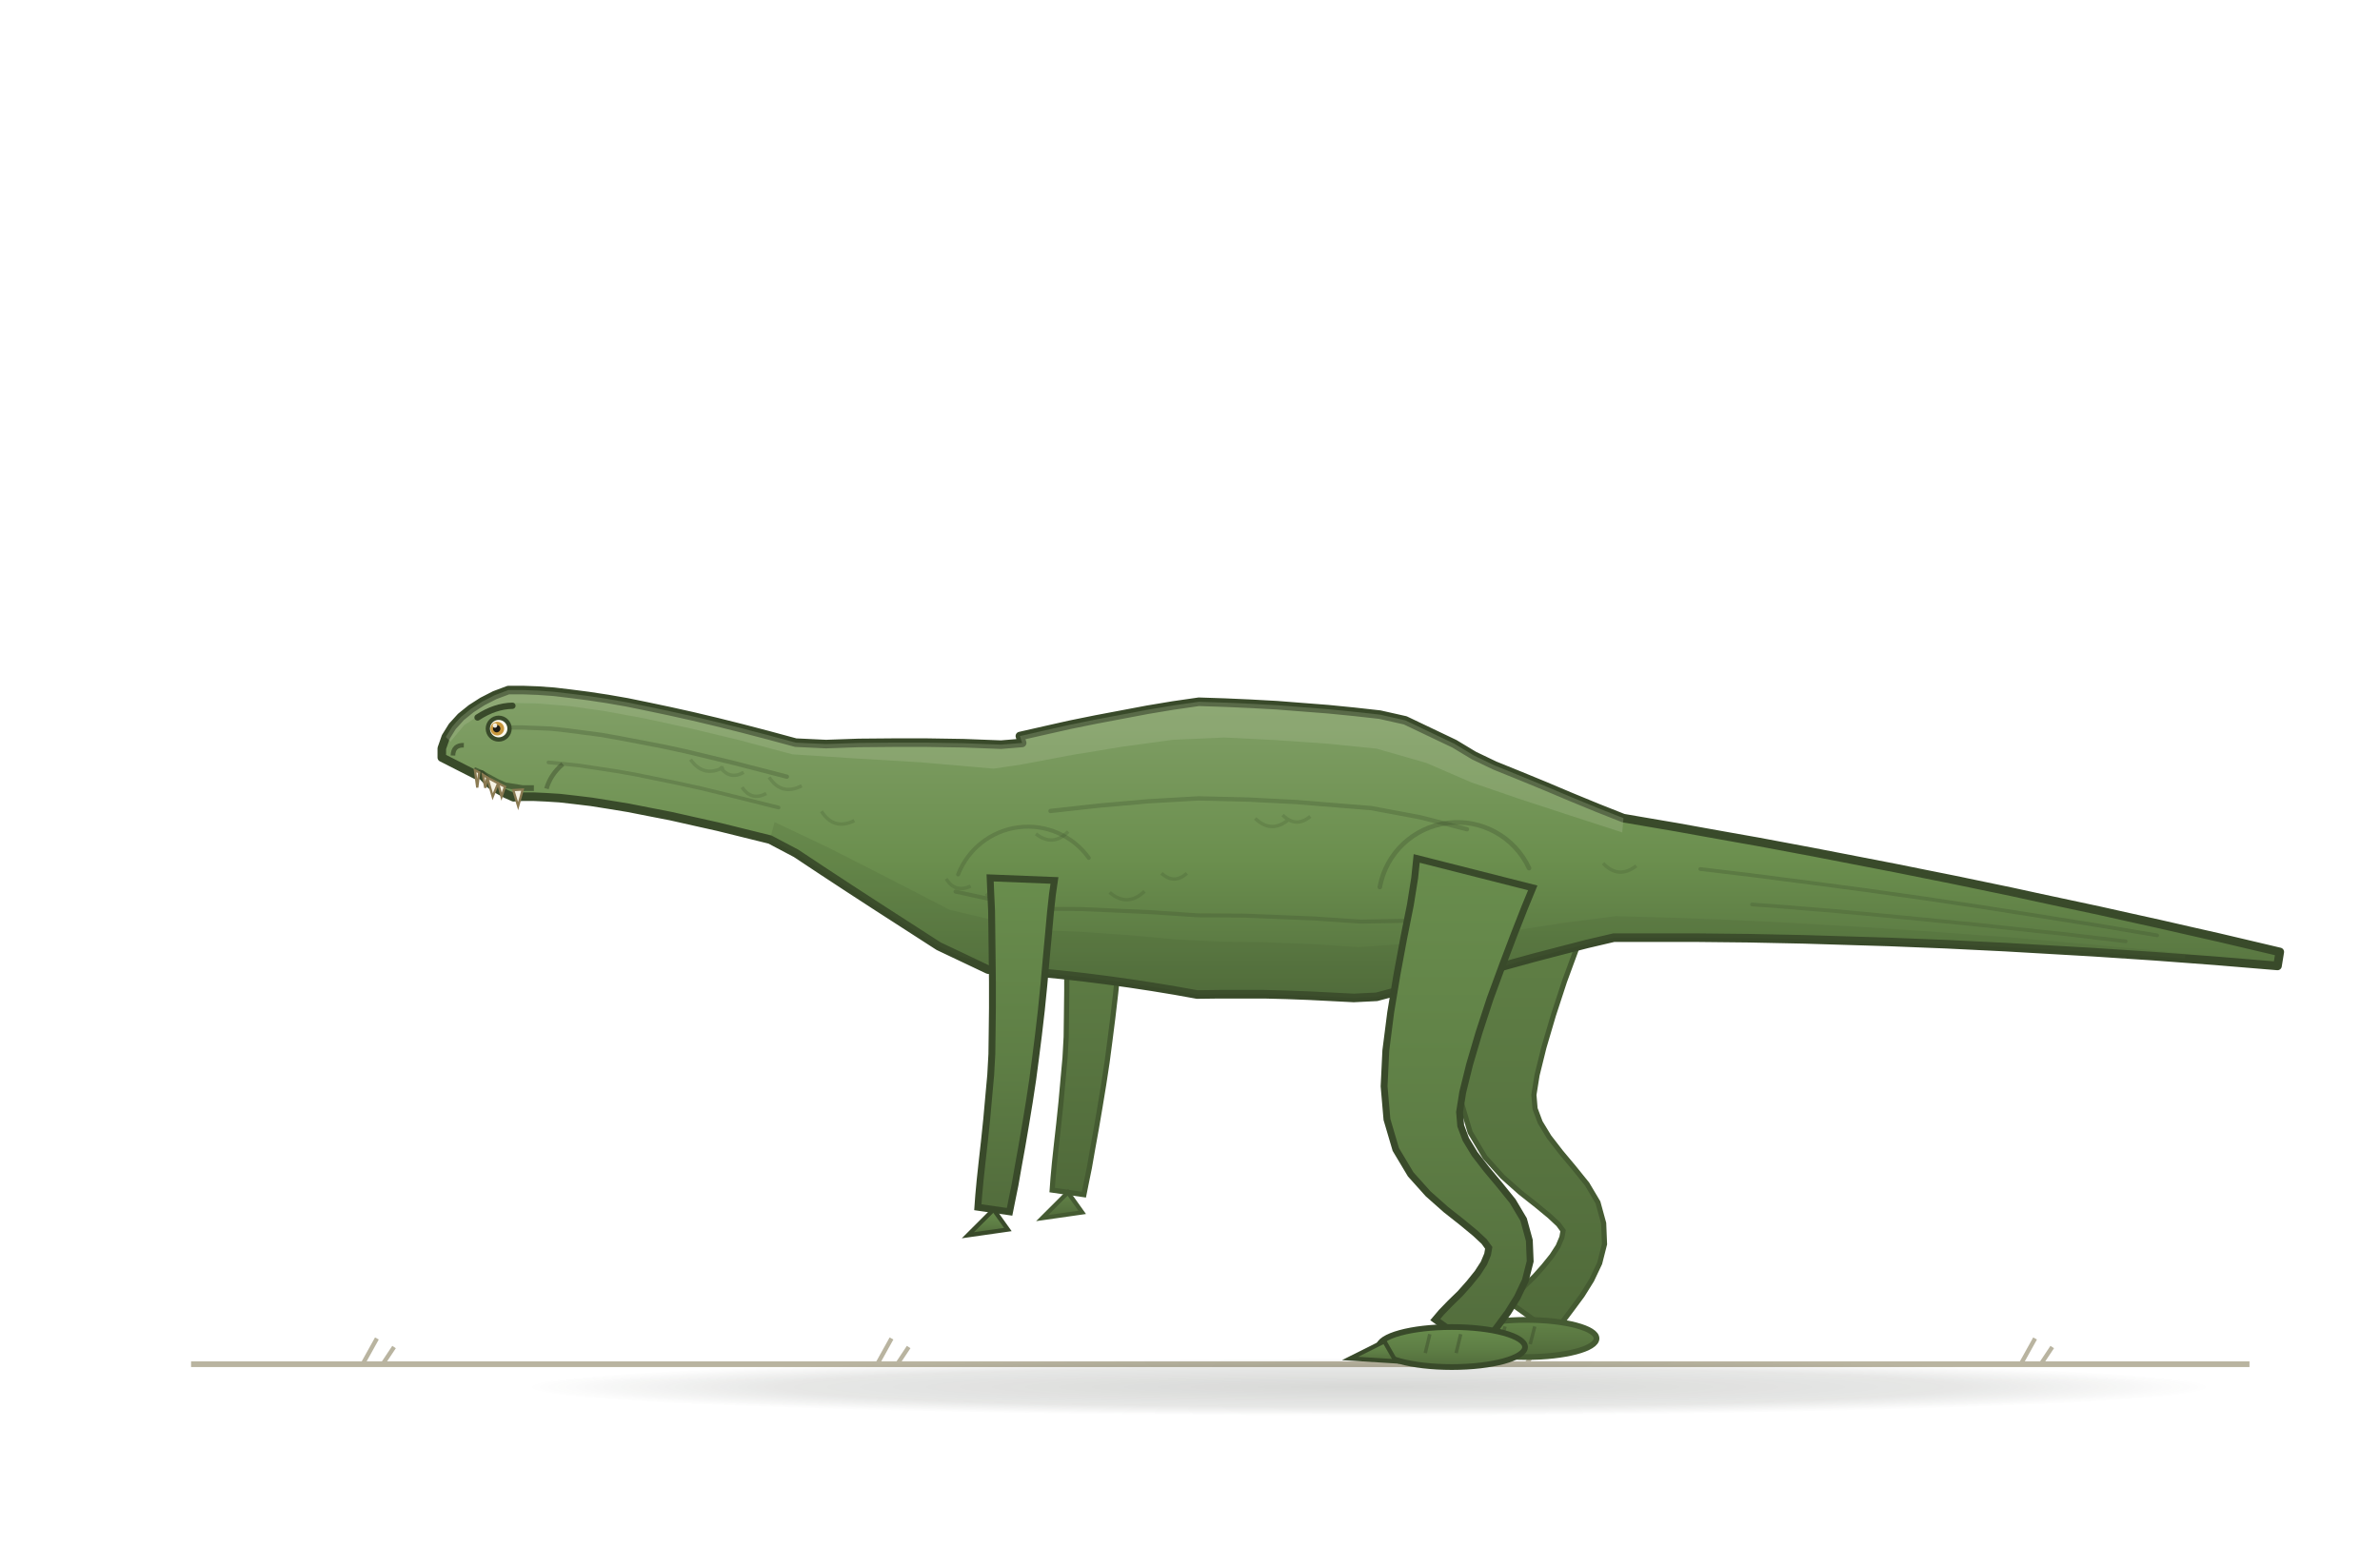
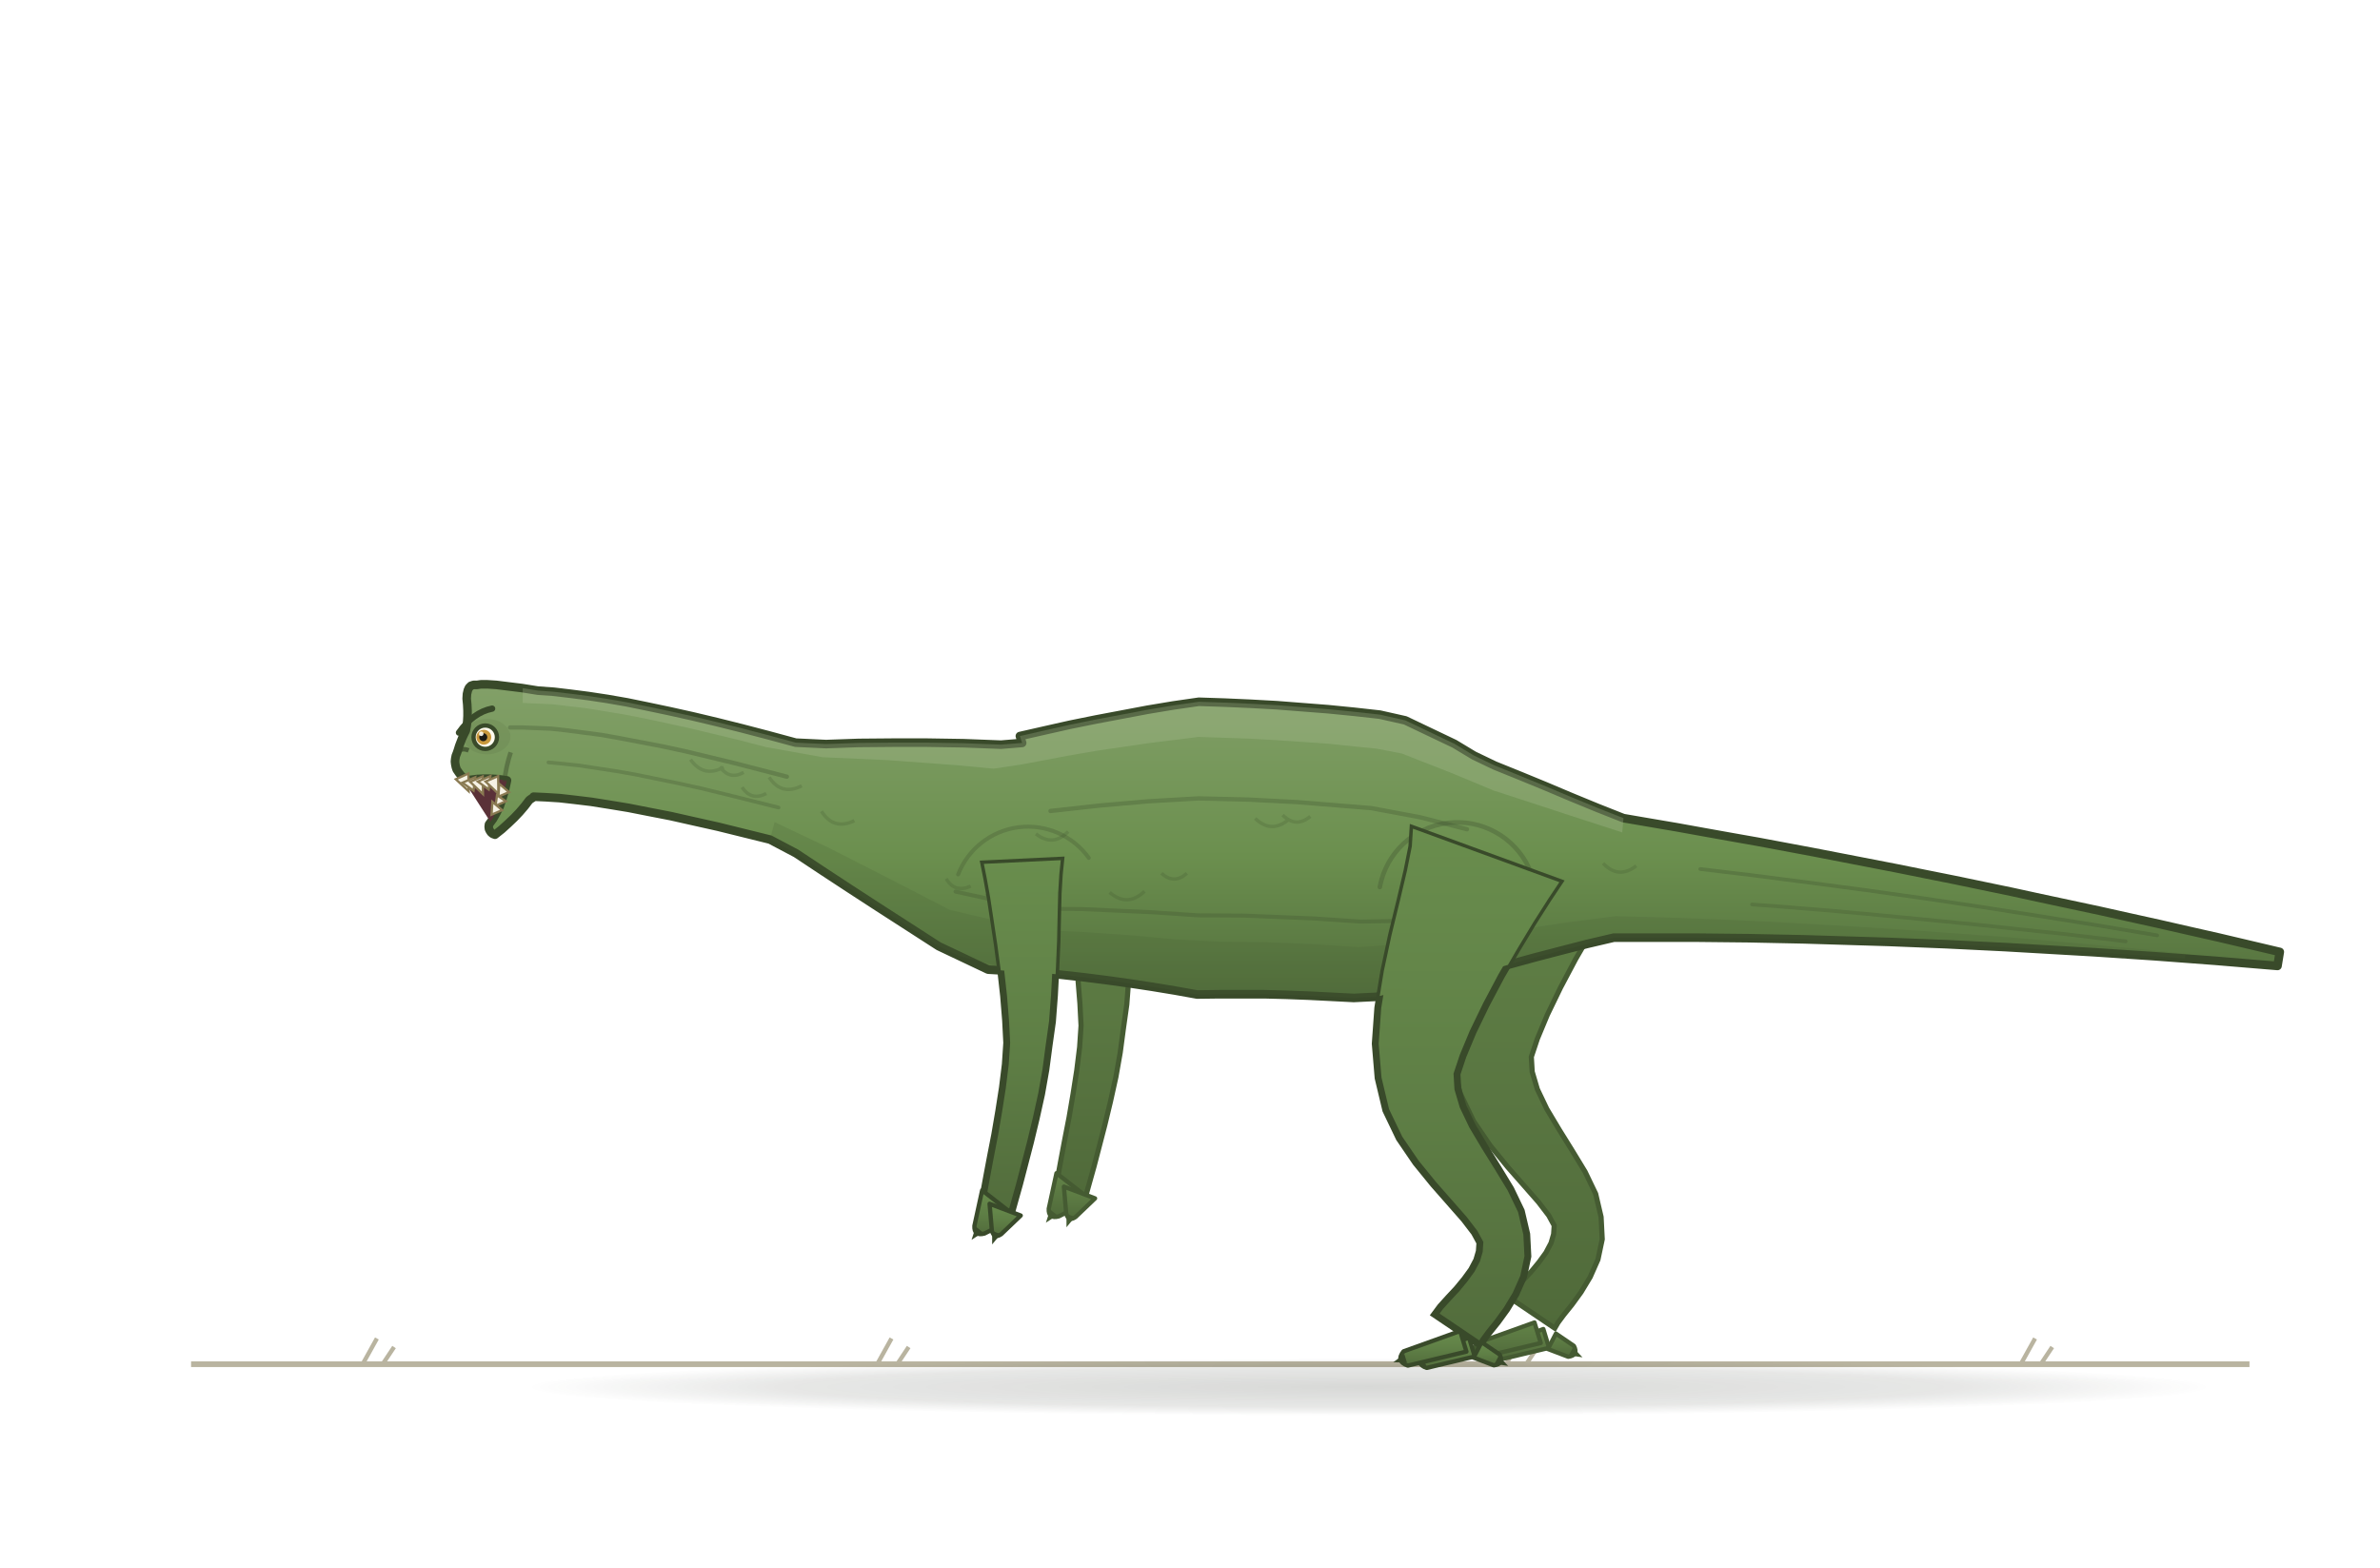
<svg xmlns="http://www.w3.org/2000/svg" viewBox="0 0 820 540" role="img" aria-label="Diploallus, a hybrid dinosaur">
  <g transform="translate(448.9 470) scale(0.985) translate(-448.9 -470)">
    <defs>
      <clipPath id="bod-mix-diplodocus-allosaurus">
-         <path d="M790.6 325.8L780 323.3L769.4 320.8L758.8 318.4L748.3 316L737.9 313.7L727.6 311.4L717.3 309.2L707 307L696.9 304.8L686.8 302.7L676.7 300.6L666.7 298.6L656.8 296.6L647 294.7L637.2 292.8L627.4 290.9L617.8 289.1L608.2 287.3L598.6 285.6L589.1 283.9L579.7 282.2L570.3 280.6L561 279L551.9 275.4L542.9 271.7L533.9 267.9L524.9 264.2L516 260.6L508.7 257.1L501.9 253L493.3 248.9L484.7 244.8L475.8 242.8L466.8 241.8L457.7 240.9L448.7 240.2L439.7 239.5L430.6 239L421.6 238.6L412.5 238.3L403.5 239.6L394.5 241.1L385.5 242.8L376.5 244.5L367.6 246.3L358.7 248.3L349.9 250.3L350.7 252.7L343.3 253.3L330.2 252.8L317.5 252.6L305.3 252.6L293.5 252.7L282.1 253.1L271.5 252.6L261.9 250L252.7 247.6L243.9 245.4L235.5 243.4L227.4 241.6L219.8 240L212.5 238.5L205.6 237.3L199 236.3L192.8 235.5L186.9 234.8L181.3 234.4L176 234.2L171 234.2L166.2 236L161.9 238.2L158 240.7L154.4 243.6L151.4 246.9L149.1 250.6L147.7 254.6L147.7 257.8L159.7 263.9L161.4 263.7L162.5 264.8L163.5 265.9L164.6 267.1L166 268.2L167.9 269.3L170.1 270.5L172.8 271.7L176 271.5L179.8 271.5L184.1 271.7L188.9 272L194.2 272.6L200 273.3L206.3 274.3L213 275.4L220.1 276.8L227.8 278.3L235.8 280.1L244.3 282L253.2 284.2L262.5 286.5L271.6 291.3L280.8 297.4L290.4 303.7L300.4 310.2L310.8 316.9L321.5 323.8L338.8 332L356.4 333L364.5 333.8L372.5 334.7L380.4 335.7L388.3 336.8L396.2 338L404.1 339.3L411.9 340.7L419.7 340.6L427.5 340.6L435.4 340.6L443.2 340.8L451 341.1L458.9 341.5L466.7 341.9L474.7 341.5L482.9 339.3L491.2 337.2L501.3 335.4L511.7 332.9L520.7 330.3L529.8 327.8L539 325.4L548.3 323L557.7 320.8L566.9 320.8L576.3 320.8L585.7 320.8L595.2 320.9L604.8 321L614.5 321.2L624.2 321.4L634 321.7L643.9 322L653.8 322.3L663.8 322.7L673.9 323.1L684.1 323.6L694.3 324.1L704.7 324.7L715.1 325.3L725.5 325.9L736.1 326.6L746.7 327.3L757.4 328.1L768.1 328.9L778.9 329.8L789.8 330.7Z" />
+         <path d="M790.6 325.8L780 323.3L769.4 320.8L758.8 318.4L748.3 316L737.9 313.7L727.6 311.4L717.3 309.2L707 307L696.9 304.8L686.8 302.7L676.7 300.6L666.7 298.6L656.8 296.6L647 294.7L637.2 292.8L627.4 290.9L617.8 289.1L608.2 287.3L598.6 285.6L589.1 283.9L579.7 282.2L570.3 280.6L561 279L551.9 275.4L542.9 271.7L533.9 267.9L524.9 264.2L516 260.6L508.7 257.1L501.9 253L493.3 248.9L484.7 244.8L475.8 242.8L466.8 241.8L457.7 240.9L448.7 240.2L439.7 239.5L430.6 239L421.6 238.6L412.5 238.3L403.5 239.6L394.5 241.1L385.5 242.8L376.5 244.5L367.6 246.3L358.7 248.3L349.9 250.3L350.7 252.7L343.3 253.3L330.2 252.8L317.5 252.6L305.3 252.6L293.5 252.7L282.1 253.1L271.5 252.6L261.9 250L252.7 247.6L243.9 245.4L235.5 243.4L227.4 241.6L219.8 240L212.5 238.5L205.6 237.3L199 236.3L192.8 235.5L186.9 234.8L181.3 234.4L175.7 233.5L170.8 232.9L166.8 232.4L163.7 232.2L161.4 232.2L160 232.4L158.8 232.4L157.9 232.7L157.2 233.4L156.8 234.3L156.5 235.6L156.4 237.2L156.6 239.3L156.7 241.4L156.7 243.3L156.6 245.1L156.4 246.8L156.1 248.4L155.4 249.8L154.8 251.1L154.3 252.4L153.8 253.7L153.4 255L153 256.2L152.6 257.2L152.4 258.2L152.3 259.2L152.4 260.1L152.6 261.1L152.9 262L153.8 263.3L154.6 264.3L155.5 265L156.3 265.4L157.1 265.6L157.9 265.6L160.1 265.3L162.2 265.2L164.3 265.2L166.4 265.3L168.5 265.5L170.5 265.8L169.8 269.1L168.9 272.1L168 274.8L166.8 277.2L165.6 279.3L164.2 281.2L164.1 282L164.2 282.8L164.5 283.4L164.9 284L165.5 284.5L166.3 284.8L168.7 282.9L170.9 280.9L173 278.9L174.9 276.9L176.7 274.8L178.3 272.7L179 272.2L179.5 271.9L179.9 271.6L180 271.5L180 271.5L179.8 271.5L179.8 271.5L184.1 271.7L188.9 272L194.2 272.6L200 273.3L206.3 274.3L213 275.4L220.1 276.8L227.8 278.3L235.8 280.1L244.3 282L253.2 284.2L262.5 286.5L271.6 291.3L280.8 297.4L290.4 303.7L300.4 310.2L310.8 316.9L321.5 323.8L338.8 332L356.4 333L364.5 333.8L372.5 334.7L380.4 335.7L388.3 336.8L396.2 338L404.1 339.3L411.9 340.7L419.7 340.6L427.5 340.6L435.4 340.6L443.2 340.8L451 341.1L458.9 341.5L466.7 341.9L474.7 341.5L482.9 339.3L491.2 337.2L501.3 335.4L511.7 332.9L520.7 330.3L529.8 327.8L539 325.4L548.3 323L557.7 320.8L566.9 320.8L576.3 320.8L585.7 320.8L595.2 320.9L604.8 321L614.5 321.2L624.2 321.4L634 321.7L643.9 322L653.8 322.3L663.8 322.7L673.9 323.1L684.1 323.6L694.3 324.1L704.7 324.7L715.1 325.3L725.5 325.9L736.1 326.6L746.7 327.3L757.4 328.1L768.1 328.9L778.9 329.8L789.8 330.7Z" />
      </clipPath>
      <linearGradient id="gb-mix-diplodocus-allosaurus" x1="0" y1="0" x2="0" y2="1">
        <stop offset="0" stop-color="#82a068" />
        <stop offset="0.55" stop-color="#6b8f4e" />
        <stop offset="1" stop-color="#536f3d" />
      </linearGradient>
      <linearGradient id="gl-mix-diplodocus-allosaurus" x1="0" y1="0" x2="0" y2="1">
        <stop offset="0" stop-color="#698d4d" />
        <stop offset="0.55" stop-color="#5e7e45" />
        <stop offset="1" stop-color="#526c3c" />
      </linearGradient>
      <linearGradient id="gf-mix-diplodocus-allosaurus" x1="0" y1="0" x2="0" y2="1">
        <stop offset="0" stop-color="#628347" />
        <stop offset="0.55" stop-color="#597641" />
        <stop offset="1" stop-color="#506a3a" />
      </linearGradient>
      <radialGradient id="sh-mix-diplodocus-allosaurus">
        <stop offset="0" stop-color="#23281e" stop-opacity="0.18" />
        <stop offset="0.7" stop-color="#23281e" stop-opacity="0.11" />
        <stop offset="1" stop-color="#23281e" stop-opacity="0" />
      </radialGradient>
    </defs>
    <line x1="60" y1="470" x2="780" y2="470" stroke="#b9b4a0" stroke-width="2" />
    <path d="M120 470l5 -9 M127 470l4 -6" stroke="#b9b4a0" stroke-width="1.5" fill="none" />
    <path d="M300 470l5 -9 M307 470l4 -6" stroke="#b9b4a0" stroke-width="1.5" fill="none" />
    <path d="M520 470l5 -9 M527 470l4 -6" stroke="#b9b4a0" stroke-width="1.5" fill="none" />
    <path d="M700 470l5 -9 M707 470l4 -6" stroke="#b9b4a0" stroke-width="1.5" fill="none" />
    <ellipse cx="472" cy="478" rx="292.8" ry="10" fill="url(#sh-mix-diplodocus-allosaurus)" />
-     <path d="M514.7 287.1L514 293.9L512.5 303.3L510.2 314.8L507.8 327.7L505.6 341L503.9 354.3L503.3 366.8L504.3 378.4L507.4 388.9L512.6 397.6L518.7 404.4L524.9 409.9L530.6 414.4L535.2 418.2L538.3 421.1L539.9 423.3L539.5 425.6L538.2 428.7L536 432.1L533.1 435.7L529.9 439.3L526.5 442.6L523.4 445.8L521.2 448.4L536.8 459.6L538 457.4L540.2 454.5L543.2 450.5L546.6 445.9L549.9 440.6L552.7 434.7L554.4 428L554.1 420.7L552.1 413.4L548.3 407L543.7 401.3L539.1 395.8L535 390.5L531.9 385.4L530.1 380.6L529.7 375.8L530.8 368.9L533.2 359.2L536.5 348L540.4 336.1L544.7 324.4L548.8 313.6L552.5 304.2L555.3 297.4Z" fill="url(#gf-mix-diplodocus-allosaurus)" stroke="#455b32" stroke-width="1.8" />
-     <ellipse cx="527" cy="461" rx="24.6" ry="6.5" fill="url(#gf-mix-diplodocus-allosaurus)" stroke="#455b32" stroke-width="2" />
-     <path d="M519.6 456.8L518 463M530 456.8L528.4 463" fill="none" stroke="#394a2a" stroke-width="1.2" opacity="0.45" />
-     <path d="M365.5 293.9L365.7 298.8L366 305.3L366.1 313L366.2 321.5L366.3 330.4L366.3 339.3L366.2 347.8L366.1 355.5L365.7 362.8L365 370.5L364.3 378.3L363.5 386L362.7 393.1L362 399.6L361.5 405L361.2 409.1L372.3 410.7L373.1 406.7L374.2 401.3L375.3 395L376.6 387.8L377.9 380.2L379.2 372.3L380.4 364.4L381.4 356.8L382.4 348.9L383.4 340.3L384.3 331.3L385.1 322.3L385.9 313.7L386.6 306L387.3 299.6L388 294.8Z" fill="url(#gf-mix-diplodocus-allosaurus)" stroke="#455b32" stroke-width="1.8" />
-     <path d="M366.7 409.9L357.7 418.9L371.7 416.9Z" fill="url(#gf-mix-diplodocus-allosaurus)" stroke="#455b32" stroke-width="1.5" />
-     <path d="M790.6 325.8L780 323.3L769.4 320.8L758.8 318.4L748.3 316L737.9 313.7L727.6 311.4L717.3 309.2L707 307L696.9 304.8L686.8 302.7L676.7 300.6L666.7 298.6L656.8 296.6L647 294.7L637.2 292.8L627.4 290.9L617.8 289.1L608.2 287.3L598.6 285.6L589.1 283.9L579.7 282.2L570.3 280.6L561 279L551.9 275.4L542.9 271.7L533.9 267.9L524.9 264.2L516 260.6L508.7 257.1L501.9 253L493.3 248.9L484.7 244.8L475.8 242.8L466.8 241.8L457.7 240.9L448.7 240.2L439.7 239.5L430.6 239L421.6 238.6L412.5 238.3L403.5 239.6L394.5 241.1L385.5 242.8L376.5 244.5L367.6 246.3L358.7 248.3L349.9 250.3L350.7 252.7L343.3 253.3L330.2 252.8L317.5 252.6L305.3 252.6L293.5 252.7L282.1 253.1L271.5 252.6L261.9 250L252.7 247.6L243.9 245.4L235.5 243.4L227.4 241.6L219.8 240L212.5 238.5L205.6 237.3L199 236.3L192.8 235.5L186.9 234.8L181.3 234.4L176 234.2L171 234.2L166.2 236L161.9 238.2L158 240.7L154.4 243.6L151.4 246.9L149.1 250.6L147.7 254.6L147.7 257.8L159.7 263.9L161.4 263.7L162.5 264.8L163.5 265.9L164.6 267.1L166 268.2L167.9 269.3L170.1 270.5L172.8 271.7L176 271.5L179.8 271.5L184.1 271.7L188.9 272L194.2 272.6L200 273.3L206.3 274.3L213 275.4L220.1 276.8L227.8 278.3L235.8 280.1L244.3 282L253.2 284.2L262.5 286.5L271.6 291.3L280.8 297.4L290.4 303.7L300.4 310.2L310.8 316.9L321.5 323.8L338.8 332L356.4 333L364.5 333.8L372.5 334.7L380.4 335.7L388.3 336.8L396.2 338L404.1 339.3L411.9 340.7L419.7 340.6L427.5 340.6L435.4 340.6L443.2 340.8L451 341.1L458.9 341.5L466.7 341.9L474.7 341.5L482.9 339.3L491.2 337.2L501.3 335.4L511.7 332.9L520.7 330.3L529.8 327.8L539 325.4L548.3 323L557.7 320.8L566.9 320.8L576.3 320.8L585.7 320.8L595.2 320.9L604.8 321L614.5 321.2L624.2 321.4L634 321.7L643.9 322L653.8 322.3L663.8 322.7L673.9 323.1L684.1 323.6L694.3 324.1L704.7 324.7L715.1 325.3L725.5 325.9L736.1 326.6L746.7 327.3L757.4 328.1L768.1 328.9L778.9 329.8L789.8 330.7Z" fill="url(#gb-mix-diplodocus-allosaurus)" stroke="#394a2a" stroke-width="3" stroke-linejoin="round" />
+     <path d="M513.4 276.7L513 282.9L511.3 291.4L508.8 302L505.9 313.9L503.2 326.5L501.1 339.3L500.2 351.9L501.2 363.9L503.9 375.2L508.6 385L514.4 393.5L520.5 401L526.3 407.6L531.3 413.3L534.9 418L536.8 421.5L536.6 424.5L535.7 427.6L533.9 431L531.5 434.3L528.7 437.7L525.8 440.8L523 443.9L521 446.6L537 457.4L538.1 455.5L540.1 452.8L543 449.2L546.2 444.8L549.4 439.5L552.1 433.4L553.6 426.3L553.2 418.5L551.3 410.4L547.6 402.7L543.1 395.3L538.5 387.9L534.2 380.7L530.9 373.8L529.1 367.7L528.8 362.5L530.9 356.2L534.4 347.8L539 338.3L544.3 328.3L550 318.5L555.5 309.4L560.6 301.4L564.6 295.4Z" fill="url(#gf-mix-diplodocus-allosaurus)" stroke="#455b32" stroke-width="1.8" />
+     <path d="M533 457.7L516.8 463.7Q514.3 467 518.2 468.3L535 464.3Z" fill="url(#gf-mix-diplodocus-allosaurus)" stroke="#455b32" stroke-width="1.5" stroke-linejoin="round" />
+     <path d="M517 464.5L513.2 467.3L518 467.5Z" fill="#455b32" />
+     <path d="M529.9 455.4L510.1 462.5Q507.3 466 511.6 467.5L532.1 462.6Z" fill="url(#gf-mix-diplodocus-allosaurus)" stroke="#455b32" stroke-width="1.5" stroke-linejoin="round" />
+     <path d="M510.4 463.5L506.5 466.3L511.3 466.5Z" fill="#455b32" />
+     <path d="M534.6 464.7L541.7 467.4Q545.4 466.9 543.7 463.6L537.4 459.3Z" fill="url(#gf-mix-diplodocus-allosaurus)" stroke="#455b32" stroke-width="1.5" stroke-linejoin="round" />
+     <path d="M541.9 466.9L546.7 467.6L543.4 464.1Z" fill="#455b32" />
+     <path d="M390.2 287.7L389.7 292.6L389.3 299.2L389.1 307.2L388.9 316.1L388.5 325.5L388 335L387.3 344.2L386.1 352.7L385 361L383.5 369.5L381.6 378.1L379.6 386.4L377.6 394.1L375.8 401L374.2 406.7L373 411L362.5 408.8L363.2 404.3L364.3 398.3L365.6 391.4L367.1 383.7L368.5 375.5L369.8 367.2L370.8 359.1L371.3 351.6L370.9 343.8L370.2 335.2L369.2 326.2L368 317.2L366.7 308.6L365.5 300.7L364.3 294L363.3 289Z" fill="url(#gf-mix-diplodocus-allosaurus)" stroke="#455b32" stroke-width="1.8" />
+     <path d="M362.7 403.2L360 415.6Q359.8 419.3 363.5 418.3L374.8 412.6Z" fill="url(#gf-mix-diplodocus-allosaurus)" stroke="#455b32" stroke-width="1.5" stroke-linejoin="round" />
+     <path d="M360.5 415.9L359 420.5L363 417.9Z" fill="#455b32" />
+     <path d="M365.3 407.9L366.1 417.3Q366.9 420.3 369.4 418.5L376.2 412Z" fill="url(#gf-mix-diplodocus-allosaurus)" stroke="#455b32" stroke-width="1.5" stroke-linejoin="round" />
+     <path d="M366.2 417.4L366.2 422.1L369.2 418.5Z" fill="#455b32" />
+     <path d="M790.6 325.8L780 323.3L769.4 320.8L758.8 318.4L748.3 316L737.9 313.7L727.6 311.4L717.3 309.2L707 307L696.9 304.8L686.8 302.7L676.7 300.6L666.7 298.6L656.8 296.6L647 294.7L637.2 292.8L627.4 290.9L617.8 289.1L608.2 287.3L598.6 285.6L589.1 283.9L579.7 282.2L570.3 280.6L561 279L551.9 275.4L542.9 271.7L533.9 267.9L524.9 264.2L516 260.6L508.7 257.1L501.9 253L493.3 248.9L484.7 244.8L475.8 242.8L466.8 241.8L457.7 240.9L448.7 240.2L439.7 239.5L430.6 239L421.6 238.6L412.5 238.3L403.5 239.6L394.5 241.1L385.5 242.8L376.5 244.5L367.6 246.3L358.7 248.3L349.9 250.3L350.7 252.7L343.3 253.3L330.2 252.8L317.5 252.6L305.3 252.6L293.5 252.7L282.1 253.1L271.5 252.6L261.9 250L252.7 247.6L243.9 245.4L235.5 243.4L227.4 241.6L219.8 240L212.5 238.5L205.6 237.3L199 236.3L192.8 235.5L186.9 234.8L181.3 234.4L175.7 233.5L170.8 232.9L166.8 232.4L163.7 232.2L161.4 232.2L160 232.4L158.8 232.4L157.9 232.7L157.2 233.4L156.8 234.3L156.5 235.6L156.4 237.2L156.6 239.3L156.7 241.4L156.7 243.3L156.6 245.1L156.4 246.8L156.1 248.4L155.4 249.8L154.8 251.1L154.3 252.4L153.8 253.7L153.4 255L153 256.2L152.6 257.2L152.4 258.2L152.3 259.2L152.4 260.1L152.6 261.1L152.9 262L153.8 263.3L154.6 264.3L155.5 265L156.3 265.4L157.1 265.6L157.9 265.6L160.1 265.3L162.2 265.2L164.3 265.2L166.4 265.3L168.5 265.5L170.5 265.8L169.8 269.1L168.9 272.1L168 274.8L166.8 277.2L165.6 279.3L164.2 281.2L164.1 282L164.2 282.8L164.5 283.4L164.9 284L165.5 284.5L166.3 284.8L168.7 282.9L170.9 280.9L173 278.9L174.9 276.9L176.7 274.8L178.3 272.7L179 272.2L179.5 271.9L179.9 271.6L180 271.5L180 271.5L179.8 271.5L179.8 271.5L184.1 271.7L188.9 272L194.2 272.6L200 273.3L206.3 274.3L213 275.4L220.1 276.8L227.8 278.3L235.8 280.1L244.3 282L253.2 284.2L262.5 286.5L271.6 291.3L280.8 297.4L290.4 303.7L300.4 310.2L310.8 316.9L321.5 323.8L338.8 332L356.4 333L364.5 333.8L372.5 334.7L380.4 335.7L388.3 336.8L396.2 338L404.1 339.3L411.9 340.7L419.7 340.6L427.5 340.6L435.4 340.6L443.2 340.8L451 341.1L458.9 341.5L466.7 341.9L474.7 341.5L482.9 339.3L491.2 337.2L501.3 335.4L511.7 332.9L520.7 330.3L529.8 327.8L539 325.4L548.3 323L557.7 320.8L566.9 320.8L576.3 320.8L585.7 320.8L595.2 320.9L604.8 321L614.5 321.2L624.2 321.4L634 321.7L643.9 322L653.8 322.3L663.8 322.7L673.9 323.1L684.1 323.6L694.3 324.1L704.7 324.7L715.1 325.3L725.5 325.9L736.1 326.6L746.7 327.3L757.4 328.1L768.1 328.9L778.9 329.8L789.8 330.7Z" fill="url(#gb-mix-diplodocus-allosaurus)" stroke="#394a2a" stroke-width="3" stroke-linejoin="round" />
    <g clip-path="url(#bod-mix-diplodocus-allosaurus)">
      <path d="M757.3 328.3L736 326.9L715 325.6L694.3 324.5L673.9 323.6L653.7 322.8L633.9 322.2L614.4 321.8L595.2 321.6L576.2 321.5L557.6 321.6L538.9 326.4L520.7 331.7L501.2 337L482.7 341.1L466.6 343.9L450.9 343.1L435.3 342.7L419.7 342.6L404.1 341.3L388.4 338.7L372.6 336.5L356.6 334.6L321.1 325.2L300.1 311.4L280.6 298.3L262.3 287.2L264.1 280.4L283.1 289.4L303.5 299.8L325.4 311.1L355.3 318.1L371.6 318.8L387.8 319.9L404 321.4L420.1 322.2L436.1 322.4L452.2 323.1L468.4 324.1L484.8 323L502.6 321.3L521.5 318.5L539.7 315.7L558.3 313.3L576.9 313.8L595.8 314.5L615 315.4L634.6 316.5L654.4 317.7L674.4 319.1L694.8 320.6L715.5 322.4L736.4 324.3L757.6 326.4Z" fill="#475d34" opacity="0.2" />
-       <path d="M561.1 278.2L543 270.6L525 262.9L508.8 255.5L493.6 247.1L476 240.8L457.9 238.9L439.8 237.5L421.6 236.6L403.5 237.6L385.4 240.9L367.5 244.5L349.8 248.7L343.7 251.9L317.9 251.4L293.7 251.8L271.7 251.9L252.9 246.9L235.6 242.7L219.9 239.3L205.7 236.6L192.9 234.7L181.4 233.7L170.9 233.5L161.8 237.6L154.2 243.1L148.8 250.3L150.7 252.3L155.6 246.4L162.6 241.9L171.2 238.7L181.1 238.9L192.3 239.8L204.9 241.6L219 244.2L234.6 247.6L251.7 251.7L270.4 256.7L292 258.1L315.5 259.5L340.7 261.7L350.7 260.2L368.2 256.9L385.8 254L403.5 251.6L421.4 250.8L439.2 251.7L456.9 252.9L474.7 254.7L492.1 259.7L507.8 266.5L524.4 272.2L542.4 278.1L560.6 284Z" fill="#b4c59f" opacity="0.26" />
+       <path d="M561.1 278.2L543 270.6L525 262.9L516.1 259.1L502.1 251.4L484.9 242.9L476 240.8L457.9 238.9L439.8 237.5L430.7 237L412.5 236.2L394.4 239.2L376.5 242.7L367.5 244.5L349.8 248.7L343.7 251.9L330.6 251.5L305.6 251.5L282.3 252.4L262.1 249.3L252.9 246.9L235.6 242.7L219.9 239.3L212.6 237.8L199.1 235.6L187 234.1L176 233.5L176 238.7L186.6 239.2L198.5 240.6L211.8 242.8L219 244.2L234.6 247.6L251.7 251.7L260.9 254.1L280.9 257.7L303.5 258.7L327.9 260.5L340.7 261.7L350.7 260.2L368.2 256.9L377 255.4L394.7 252.8L412.4 250.6L430.3 251.2L439.2 251.7L456.9 252.9L474.7 254.7L483.5 256.4L500.6 263.1L515.5 269.3L524.4 272.2L542.4 278.1L560.6 284Z" fill="#b4c59f" opacity="0.26" />
    </g>
    <g clip-path="url(#bod-mix-diplodocus-allosaurus)">
      <g fill="none" stroke="#394a2a" stroke-width="1.2" opacity="0.2">
        <path d="M292 279.9Q284.8 283.4 280.5 276.6" />
        <path d="M332.7 302.8Q327.2 305.3 324.1 300.2" />
        <path d="M261.2 270.4Q256 273.1 252.7 268.2" />
        <path d="M393.5 304.6Q387.5 310.3 381.3 305" />
        <path d="M408.3 298.3Q403.9 302.3 399.4 298.3" />
        <path d="M565.5 295.7Q559.3 300.5 553.9 294.8" />
        <path d="M443.8 279.6Q437.8 284.5 432.2 279.1" />
        <path d="M347.2 306.8Q342 310.2 338.1 305.4" />
        <path d="M519 313.5Q512.6 318.6 506.9 312.8" />
        <path d="M253.3 263Q248.3 265.8 245 261" />
        <path d="M246.3 261.2Q239.3 265 234.7 258.5" />
        <path d="M366.8 283.7Q361.5 289.2 355.5 284.5" />
        <path d="M273.6 267.7Q266.5 271.3 262.2 264.7" />
        <path d="M451.5 278.4Q446.4 282.6 441.8 277.9" />
      </g>
      <g fill="none" stroke="#394a2a" stroke-linecap="round">
        <path d="M268.4 264.5L249.8 259.7L232.8 255.6L224.9 253.9L210.3 251.1L203.6 249.9L191.4 248.3L185.9 247.7L176 247.3L171.6 247.3" stroke-width="1.5" opacity="0.3" />
        <path d="M265.5 275.3L247.1 270.7L238.5 268.6L230.3 266.8L215.2 263.7L208.3 262.5L195.8 260.6L190.2 260L185 259.5" stroke-width="1.3" opacity="0.26" />
        <path d="M506.3 282.9L489.9 278.7L472.8 275.5L446.9 273.4L429.6 272.5L412.3 272.1L395 273.1L377.8 274.6L360.6 276.5" stroke-width="1.5" opacity="0.28" />
        <path d="M485.7 314.9L469.2 315.2L452.9 314.1L428.4 313.1L412.1 313L395.8 311.9L371.2 310.8L354.7 310.7L327.4 304.7" stroke-width="1.4" opacity="0.26" />
        <path d="M747.7 320L726.8 316.5L706.2 313.2L685.8 310L665.7 307L645.9 304.2L626.3 301.6L607 299.1L587.9 296.8" stroke-width="1.3" opacity="0.28" />
        <path d="M736.7 322.1L715.8 319.6L695.2 317.4L685 316.3L664.8 314.3L644.9 312.4L635.1 311.5L615.6 309.9L606 309.2" stroke-width="1.3" opacity="0.24" />
        <path d="M475.8 303.1A27.6 27.6 0 0 1 528 296.5" stroke-width="1.6" opacity="0.3" />
        <path d="M328.3 298.7A26.2 26.2 0 0 1 374 292.9" stroke-width="1.4" opacity="0.26" />
      </g>
    </g>
-     <path d="M179.9 268.5L176 268.5L169.8 267.5L167.3 266.4L163.4 264.3L161.9 263.4L158.9 262.1" fill="none" stroke="#394a2a" stroke-width="2" opacity="0.7" />
-     <path d="M184.3 268.7Q185.7 263.8 190 260.1" fill="none" stroke="#394a2a" stroke-width="1.6" opacity="0.45" />
-     <path d="M155.4 253.5Q151.7 253.4 151.6 257.1" fill="none" stroke="#394a2a" stroke-width="1.6" opacity="0.75" />
+     <path d="M170.5 265.8L168.5 265.5L166.4 265.3L164.3 265.2L162.2 265.2L160.1 265.3L157.9 265.6L157.1 265.6L156.3 265.4L155.5 265L154.6 264.3L153.8 263.3L152.9 262L164.7 280.3L165.7 278.7L166.6 276.7L167.6 274.5L168.6 271.9L169.6 269L170.5 265.8Z" fill="#5a3138" />
+     <path d="M169.6 266.2Q170.1 261.1 171.8 256" fill="none" stroke="#394a2a" stroke-width="1.6" opacity="0.45" />
+     <path d="M157.1 255.3Q153.7 253.9 152.4 257.3" fill="none" stroke="#394a2a" stroke-width="1.6" opacity="0.75" />
    <g opacity="1">
-       <path d="M176 269L174.4 274.8L172.7 269.2Z" fill="#f6f2e4" stroke="#8a7a52" stroke-width="0.8" />
-       <path d="M169.8 268L168.6 271.5L167.4 266.8Z" fill="#f6f2e4" stroke="#8a7a52" stroke-width="0.8" />
-       <path d="M167.4 266.8L165.5 271.5L163.6 264.8Z" fill="#f6f2e4" stroke="#8a7a52" stroke-width="0.8" />
-       <path d="M163.6 264.8L162.9 268.4L162.1 263.8Z" fill="#f6f2e4" stroke="#8a7a52" stroke-width="0.8" />
-       <path d="M160.8 263L160.1 268.3L159.3 262.3Z" fill="#f6f2e4" stroke="#8a7a52" stroke-width="0.8" />
+       <path d="M157 263.4L157.1 269.6L152.6 265.4Z" fill="#f6f2e4" stroke="#8a7a52" stroke-width="0.8" />
+       <path d="M159.4 264.7L158.8 269.4L154.9 266.6Z" fill="#f6f2e4" stroke="#8a7a52" stroke-width="0.8" />
+       <path d="M162 264.4L162.1 270.6L157.6 266.3Z" fill="#f6f2e4" stroke="#8a7a52" stroke-width="0.8" />
+       <path d="M164.7 264.3L164.1 269L160.3 266.2Z" fill="#f6f2e4" stroke="#8a7a52" stroke-width="0.8" />
+       <path d="M167.4 264.3L167.5 270.5L163 266.2Z" fill="#f6f2e4" stroke="#8a7a52" stroke-width="0.8" />
+       <path d="M171.2 269.9L167.8 267L167.5 271.5Z" fill="#f6f2e4" stroke="#8a7a52" stroke-width="0.8" />
+       <path d="M170.1 273.1L167 271L166.5 274.7Z" fill="#f6f2e4" stroke="#8a7a52" stroke-width="0.8" />
+       <path d="M168.8 276.2L165.4 273.3L165.1 277.8Z" fill="#f6f2e4" stroke="#8a7a52" stroke-width="0.8" />
    </g>
-     <circle cx="167.6" cy="247.7" r="3.8" fill="#fdfaef" stroke="#394a2a" stroke-width="1.5" />
-     <circle cx="167.1" cy="247.7" r="2.4" fill="#c9983d" />
-     <circle cx="166.9" cy="247.7" r="1.3" fill="#1c1a14" />
-     <circle cx="166.3" cy="246.6" r="0.8" fill="#fdfaef" opacity="0.9" />
-     <path d="M172.4 239.7Q166.3 239.8 160.2 243.8" fill="none" stroke="#394a2a" stroke-width="2.2" stroke-linecap="round" />
-     <path d="M488.7 293.1L488 299.9L486.5 309.3L484.2 320.8L481.8 333.7L479.6 347L477.9 360.3L477.3 372.8L478.3 384.4L481.4 394.9L486.6 403.6L492.7 410.4L498.9 415.9L504.6 420.4L509.2 424.2L512.3 427.1L513.9 429.3L513.5 431.6L512.2 434.7L510 438.1L507.1 441.7L503.9 445.3L500.5 448.6L497.4 451.8L495.2 454.4L510.8 465.6L512 463.4L514.2 460.5L517.2 456.5L520.6 451.9L523.9 446.6L526.7 440.7L528.4 434L528.1 426.7L526.1 419.4L522.3 413L517.7 407.3L513.1 401.8L509 396.5L505.9 391.4L504.1 386.6L503.7 381.8L504.8 374.9L507.2 365.2L510.5 354L514.4 342.1L518.7 330.4L522.8 319.6L526.5 310.2L529.3 303.4Z" fill="url(#gl-mix-diplodocus-allosaurus)" stroke="#394a2a" stroke-width="2.4" />
-     <ellipse cx="501" cy="464" rx="25.6" ry="7" fill="url(#gl-mix-diplodocus-allosaurus)" stroke="#394a2a" stroke-width="2" />
-     <path d="M493.3 459.5L491.7 466.1M504.1 459.5L502.5 466.1" fill="none" stroke="#394a2a" stroke-width="1.2" opacity="0.45" />
-     <path d="M477.4 462L465.4 468L481.4 469Z" fill="url(#gl-mix-diplodocus-allosaurus)" stroke="#394a2a" stroke-width="1.5" />
-     <path d="M339.5 299.9L339.7 304.8L340 311.3L340.1 319L340.2 327.5L340.3 336.4L340.3 345.3L340.2 353.8L340.1 361.5L339.7 368.8L339 376.5L338.3 384.3L337.5 392L336.7 399.1L336 405.6L335.5 411L335.2 415.1L346.3 416.7L347.1 412.7L348.2 407.3L349.3 401L350.6 393.8L351.9 386.2L353.2 378.3L354.4 370.4L355.4 362.8L356.4 354.9L357.4 346.3L358.3 337.3L359.1 328.3L359.9 319.7L360.6 312L361.3 305.6L362 300.8Z" fill="url(#gl-mix-diplodocus-allosaurus)" stroke="#394a2a" stroke-width="2.4" />
-     <path d="M340.7 415.9L331.7 424.9L345.7 422.9Z" fill="url(#gl-mix-diplodocus-allosaurus)" stroke="#394a2a" stroke-width="1.5" />
+     <ellipse cx="163.5" cy="250.5" rx="8.2" ry="6.2" fill="#394a2a" opacity="0.1" />
+     <circle cx="162.9" cy="250.7" r="4.1" fill="#fdfaef" stroke="#394a2a" stroke-width="1.5" />
+     <circle cx="162.4" cy="250.7" r="2.6" fill="#c9983d" />
+     <circle cx="162.2" cy="250.7" r="1.4" fill="#1c1a14" />
+     <circle cx="161.5" cy="249.5" r="0.8" fill="#fdfaef" opacity="0.9" />
+     <path d="M165.3 240.7Q158.7 242 153.7 249.1" fill="none" stroke="#394a2a" stroke-width="2.2" stroke-linecap="round" />
+     <path d="M487.4 282.7L487 288.9L485.3 297.4L482.8 308L479.9 319.9L477.2 332.5L475.1 345.3L474.2 357.9L475.2 369.9L477.9 381.2L482.6 391L488.4 399.5L494.5 407L500.3 413.6L505.3 419.3L508.9 424L510.8 427.5L510.6 430.5L509.7 433.6L507.9 437L505.5 440.3L502.7 443.7L499.8 446.8L497 449.9L495 452.6L511 463.4L512.1 461.5L514.1 458.8L517 455.2L520.2 450.8L523.4 445.5L526.1 439.4L527.6 432.3L527.2 424.5L525.3 416.4L521.6 408.7L517.1 401.3L512.5 393.9L508.2 386.7L504.9 379.8L503.1 373.7L502.8 368.5L504.9 362.2L508.4 353.8L513 344.3L518.3 334.3L524 324.5L529.5 315.4L534.6 307.4L538.6 301.4Z" fill="url(#gl-mix-diplodocus-allosaurus)" stroke="#394a2a" stroke-width="2.4" />
+     <g clip-path="url(#bod-mix-diplodocus-allosaurus)">
+       <path d="M487.4 282.7L487 288.9L485.3 297.4L482.8 308L479.9 319.9L477.2 332.5L475.1 345.3L474.2 357.9L475.2 369.9L477.9 381.2L482.6 391L488.4 399.5L494.5 407L500.3 413.6L505.3 419.3L508.9 424L510.8 427.5L510.6 430.5L509.7 433.6L507.9 437L505.5 440.3L502.7 443.7L499.8 446.8L497 449.9L495 452.6L511 463.4L512.1 461.5L514.1 458.8L517 455.2L520.2 450.8L523.4 445.5L526.1 439.4L527.6 432.3L527.2 424.5L525.3 416.4L521.6 408.7L517.1 401.3L512.5 393.9L508.2 386.7L504.9 379.8L503.1 373.7L502.8 368.5L504.9 362.2L508.4 353.8L513 344.3L518.3 334.3L524 324.5L529.5 315.4L534.6 307.4L538.6 301.4Z" fill="url(#gl-mix-diplodocus-allosaurus)" />
+     </g>
+     <path d="M507 460.7L490.8 466.7Q488.3 470 492.2 471.3L509 467.3Z" fill="url(#gl-mix-diplodocus-allosaurus)" stroke="#394a2a" stroke-width="1.5" stroke-linejoin="round" />
+     <path d="M491 467.5L487.2 470.3L492 470.5Z" fill="#394a2a" />
+     <path d="M503.9 458.4L484.1 465.5Q481.3 469 485.6 470.5L506.1 465.6Z" fill="url(#gl-mix-diplodocus-allosaurus)" stroke="#394a2a" stroke-width="1.5" stroke-linejoin="round" />
+     <path d="M484.4 466.5L480.5 469.3L485.3 469.5Z" fill="#394a2a" />
+     <path d="M508.6 467.7L515.7 470.4Q519.4 469.9 517.7 466.6L511.4 462.3Z" fill="url(#gl-mix-diplodocus-allosaurus)" stroke="#394a2a" stroke-width="1.5" stroke-linejoin="round" />
+     <path d="M515.9 469.9L520.7 470.6L517.4 467.1Z" fill="#394a2a" />
+     <path d="M364.2 293.7L363.7 298.6L363.3 305.2L363.1 313.2L362.9 322.1L362.5 331.5L362 341L361.3 350.2L360.1 358.7L359 367L357.5 375.5L355.6 384.1L353.6 392.4L351.6 400.1L349.8 407L348.2 412.7L347 417L336.5 414.8L337.2 410.3L338.3 404.3L339.6 397.4L341.1 389.7L342.5 381.5L343.8 373.2L344.8 365.1L345.3 357.6L344.9 349.8L344.2 341.2L343.2 332.2L342 323.2L340.7 314.6L339.5 306.7L338.3 300L337.3 295Z" fill="url(#gl-mix-diplodocus-allosaurus)" stroke="#394a2a" stroke-width="2.4" />
+     <g clip-path="url(#bod-mix-diplodocus-allosaurus)">
+       <path d="M364.2 293.7L363.7 298.6L363.3 305.2L363.1 313.2L362.9 322.1L362.5 331.5L362 341L361.3 350.2L360.1 358.7L359 367L357.5 375.5L355.6 384.1L353.6 392.4L351.6 400.1L349.8 407L348.2 412.7L347 417L336.5 414.8L337.2 410.3L338.3 404.3L339.6 397.4L341.1 389.7L342.5 381.5L343.8 373.2L344.8 365.1L345.3 357.6L344.9 349.8L344.2 341.2L343.2 332.2L342 323.2L340.7 314.6L339.5 306.7L338.3 300L337.3 295Z" fill="url(#gl-mix-diplodocus-allosaurus)" />
+     </g>
+     <path d="M336.7 409.2L334 421.6Q333.8 425.3 337.5 424.3L348.8 418.6Z" fill="url(#gl-mix-diplodocus-allosaurus)" stroke="#394a2a" stroke-width="1.5" stroke-linejoin="round" />
+     <path d="M334.5 421.9L333 426.5L337 423.9Z" fill="#394a2a" />
+     <path d="M339.3 413.9L340.1 423.3Q340.9 426.3 343.4 424.5L350.2 418Z" fill="url(#gl-mix-diplodocus-allosaurus)" stroke="#394a2a" stroke-width="1.5" stroke-linejoin="round" />
+     <path d="M340.2 423.4L340.2 428.1L343.2 424.5Z" fill="#394a2a" />
  </g>
</svg>
